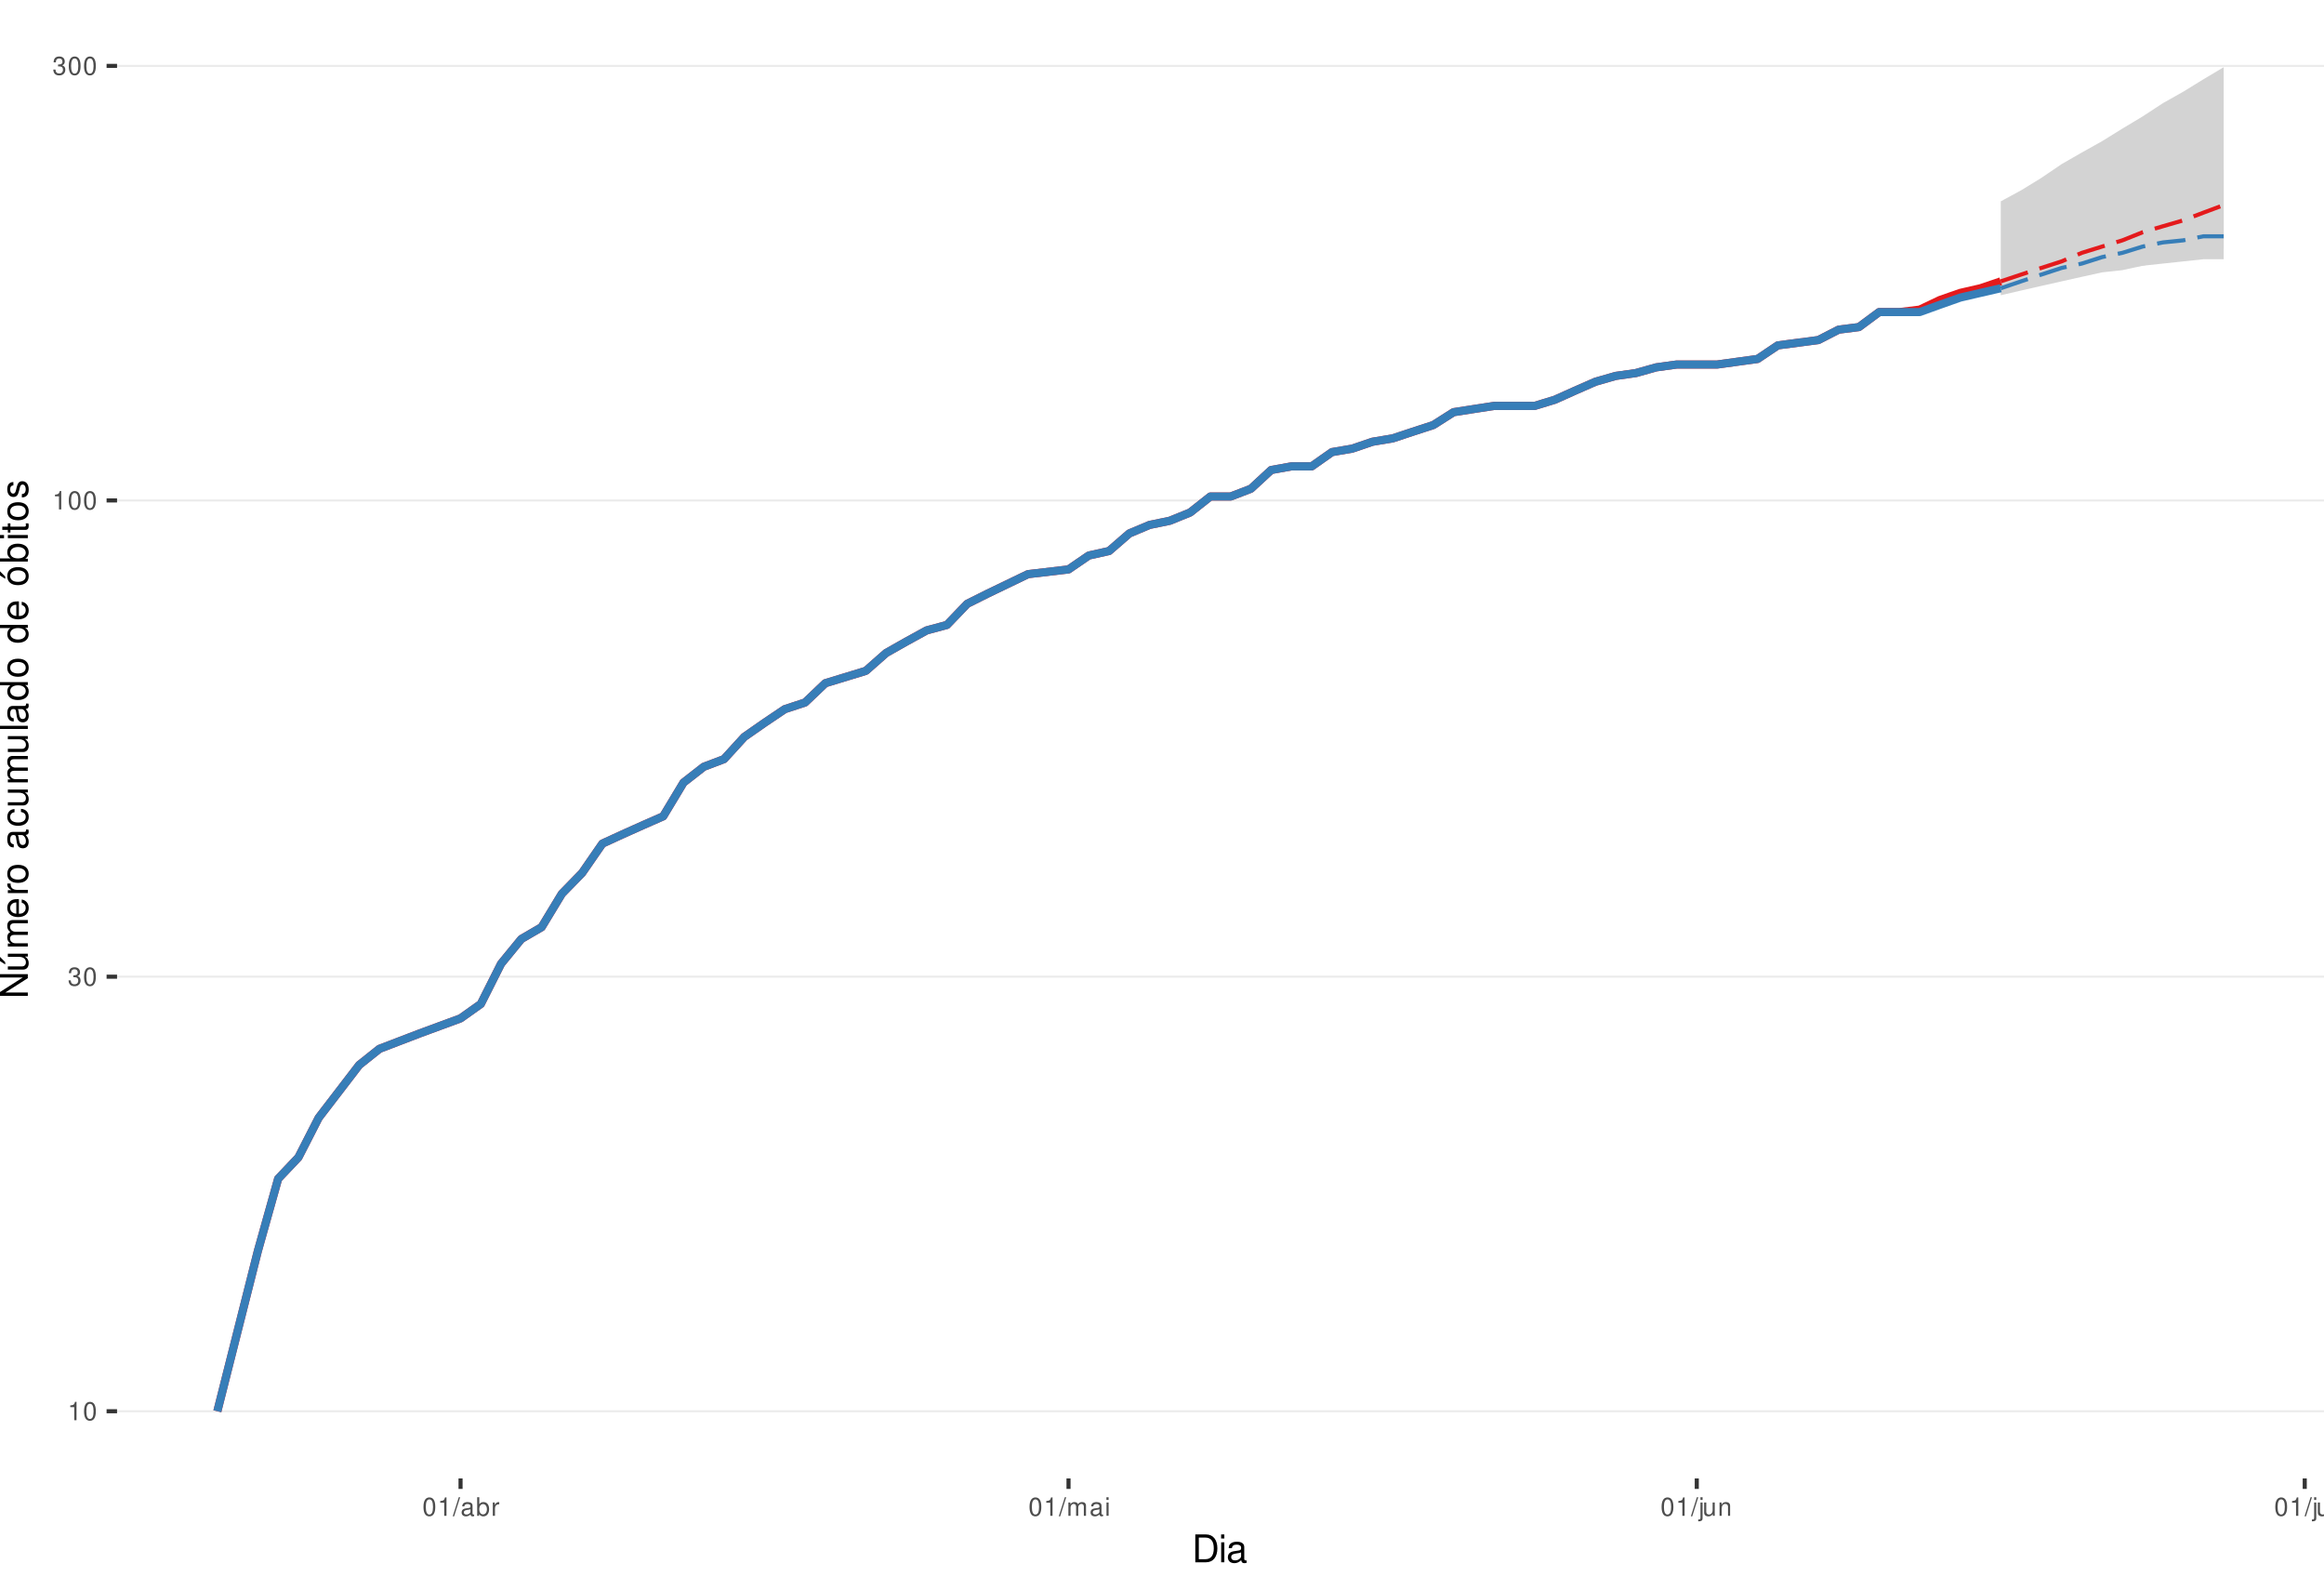
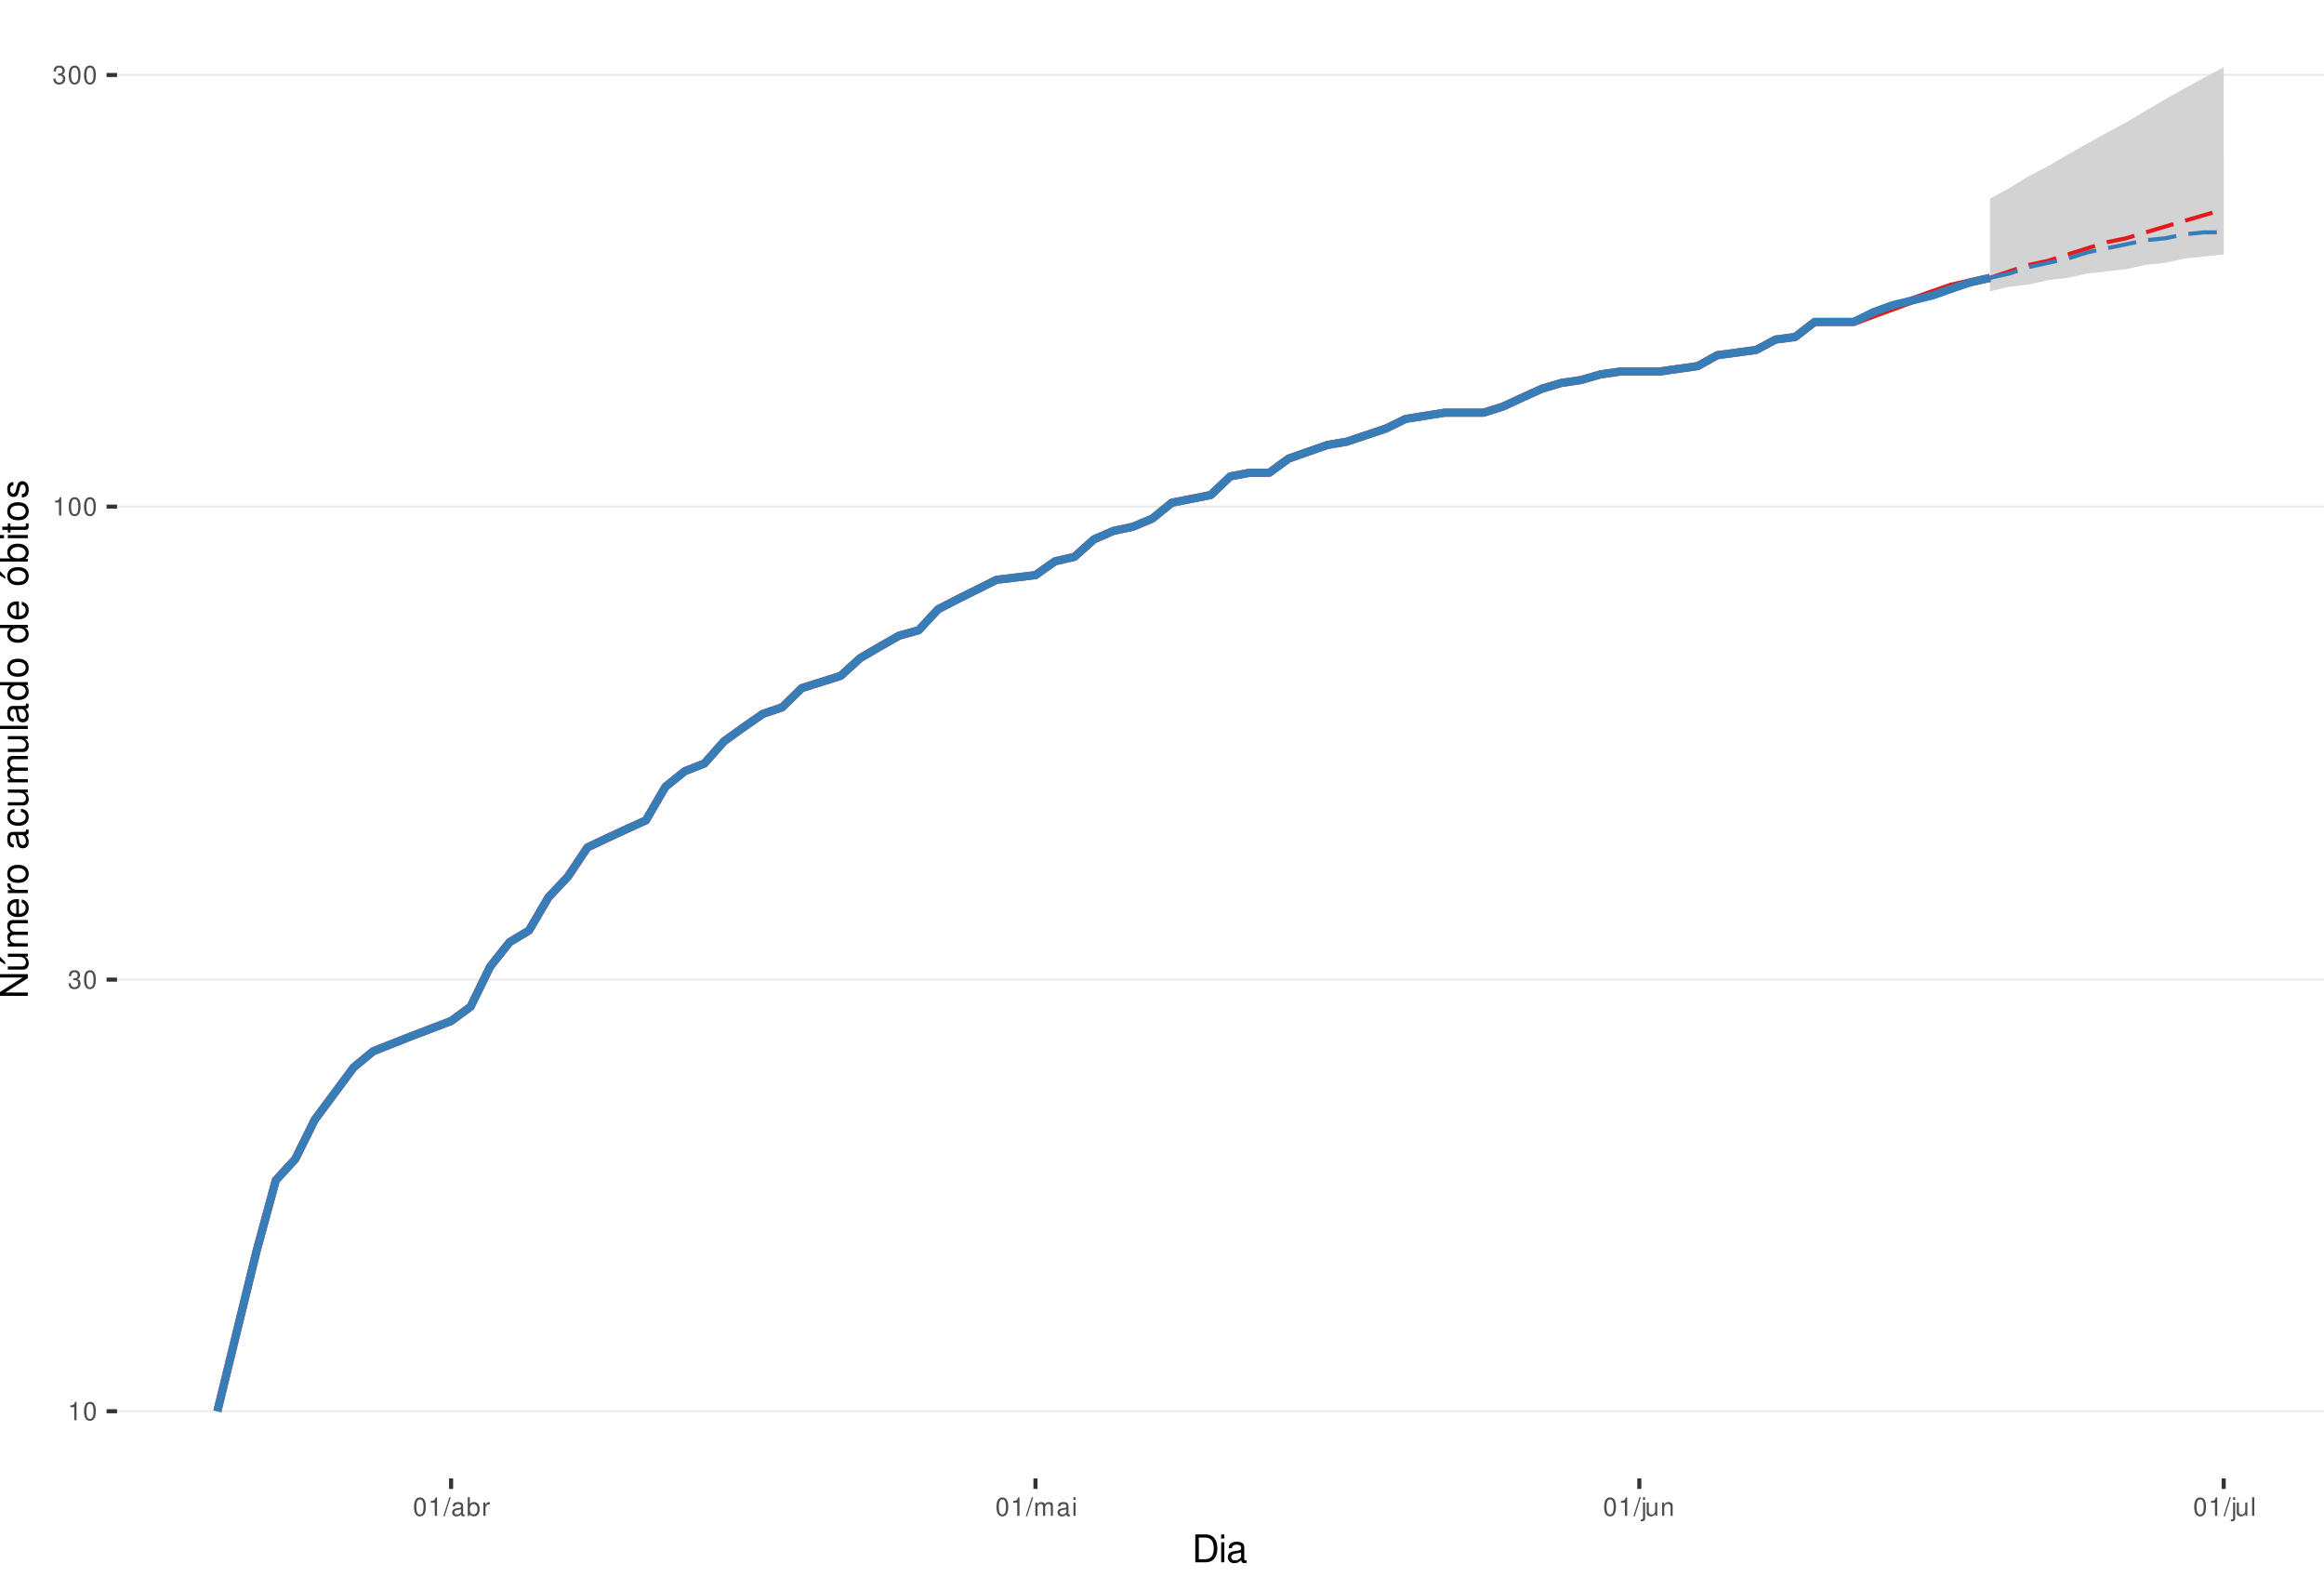
<svg xmlns="http://www.w3.org/2000/svg" xmlns:xlink="http://www.w3.org/1999/xlink" width="609pt" height="413pt" viewBox="0 0 609 413" version="1.1">
  <defs>
    <g>
      <symbol overflow="visible" id="glyph0-0">
        <path style="stroke:none;" d="" />
      </symbol>
      <symbol overflow="visible" id="glyph0-1">
        <path style="stroke:none;" d="M 1.719 -3.422 L 1.719 0 L 2.312 0 L 2.312 -4.812 L 1.922 -4.812 C 1.719 -4.078 1.578 -3.969 0.672 -3.859 L 0.672 -3.422 Z M 1.719 -3.422 " />
      </symbol>
      <symbol overflow="visible" id="glyph0-2">
        <path style="stroke:none;" d="M 1.828 -4.812 C 1.391 -4.812 0.984 -4.609 0.75 -4.281 C 0.438 -3.859 0.281 -3.219 0.281 -2.328 C 0.281 -0.703 0.812 0.156 1.828 0.156 C 2.828 0.156 3.375 -0.703 3.375 -2.297 C 3.375 -3.219 3.234 -3.844 2.922 -4.281 C 2.672 -4.625 2.281 -4.812 1.828 -4.812 Z M 1.828 -4.297 C 2.469 -4.297 2.781 -3.641 2.781 -2.344 C 2.781 -0.969 2.469 -0.328 1.812 -0.328 C 1.203 -0.328 0.891 -1 0.891 -2.328 C 0.891 -3.641 1.203 -4.297 1.828 -4.297 Z M 1.828 -4.297 " />
      </symbol>
      <symbol overflow="visible" id="glyph0-3">
        <path style="stroke:none;" d="M 1.469 -2.219 L 1.797 -2.219 C 2.422 -2.219 2.766 -1.922 2.766 -1.344 C 2.766 -0.734 2.406 -0.359 1.797 -0.359 C 1.156 -0.359 0.844 -0.688 0.797 -1.391 L 0.219 -1.391 C 0.234 -1.016 0.312 -0.766 0.422 -0.547 C 0.672 -0.078 1.125 0.156 1.766 0.156 C 2.75 0.156 3.375 -0.438 3.375 -1.344 C 3.375 -1.953 3.141 -2.297 2.562 -2.484 C 3.016 -2.672 3.234 -3 3.234 -3.484 C 3.234 -4.312 2.688 -4.812 1.797 -4.812 C 0.844 -4.812 0.328 -4.281 0.312 -3.266 L 0.906 -3.266 C 0.906 -3.547 0.938 -3.719 1 -3.875 C 1.141 -4.141 1.438 -4.297 1.797 -4.297 C 2.312 -4.297 2.625 -3.984 2.625 -3.469 C 2.625 -3.125 2.516 -2.922 2.25 -2.812 C 2.094 -2.75 1.875 -2.719 1.469 -2.703 Z M 1.469 -2.219 " />
      </symbol>
      <symbol overflow="visible" id="glyph0-4">
        <path style="stroke:none;" d="M 1.531 -4.859 L -0.047 0.141 L 0.312 0.141 L 1.891 -4.859 Z M 1.531 -4.859 " />
      </symbol>
      <symbol overflow="visible" id="glyph0-5">
        <path style="stroke:none;" d="M 3.562 -0.328 C 3.5 -0.312 3.469 -0.312 3.438 -0.312 C 3.25 -0.312 3.141 -0.406 3.141 -0.578 L 3.141 -2.641 C 3.141 -3.25 2.688 -3.594 1.828 -3.594 C 1.312 -3.594 0.906 -3.438 0.672 -3.188 C 0.516 -3 0.453 -2.797 0.438 -2.453 L 0.984 -2.453 C 1.031 -2.875 1.297 -3.078 1.812 -3.078 C 2.312 -3.078 2.594 -2.891 2.594 -2.562 L 2.594 -2.406 C 2.578 -2.172 2.469 -2.078 2.016 -2.031 C 1.219 -1.922 1.109 -1.891 0.891 -1.812 C 0.484 -1.641 0.281 -1.328 0.281 -0.875 C 0.281 -0.25 0.719 0.156 1.422 0.156 C 1.859 0.156 2.219 0 2.609 -0.359 C 2.656 0 2.828 0.156 3.188 0.156 C 3.297 0.156 3.375 0.141 3.562 0.094 Z M 2.594 -1.094 C 2.594 -0.906 2.531 -0.797 2.375 -0.641 C 2.141 -0.438 1.875 -0.328 1.547 -0.328 C 1.109 -0.328 0.859 -0.547 0.859 -0.891 C 0.859 -1.266 1.094 -1.438 1.703 -1.531 C 2.297 -1.609 2.406 -1.641 2.594 -1.719 Z M 2.594 -1.094 " />
      </symbol>
      <symbol overflow="visible" id="glyph0-6">
        <path style="stroke:none;" d="M 0.359 -4.859 L 0.359 0 L 0.859 0 L 0.859 -0.453 C 1.125 -0.047 1.484 0.156 1.969 0.156 C 2.875 0.156 3.484 -0.594 3.484 -1.75 C 3.484 -2.891 2.922 -3.594 1.984 -3.594 C 1.516 -3.594 1.172 -3.406 0.906 -3.016 L 0.906 -4.859 Z M 1.891 -3.062 C 2.5 -3.062 2.906 -2.531 2.906 -1.703 C 2.906 -0.906 2.484 -0.359 1.891 -0.359 C 1.297 -0.359 0.906 -0.906 0.906 -1.719 C 0.906 -2.531 1.297 -3.062 1.891 -3.062 Z M 1.891 -3.062 " />
      </symbol>
      <symbol overflow="visible" id="glyph0-7">
        <path style="stroke:none;" d="M 0.453 -3.484 L 0.453 0 L 1.016 0 L 1.016 -1.812 C 1.031 -2.656 1.375 -3.016 2.141 -3 L 2.141 -3.562 C 2.047 -3.578 1.984 -3.594 1.922 -3.594 C 1.562 -3.594 1.297 -3.375 0.969 -2.859 L 0.969 -3.484 Z M 0.453 -3.484 " />
      </symbol>
      <symbol overflow="visible" id="glyph0-8">
        <path style="stroke:none;" d="M 0.469 -3.484 L 0.469 0 L 1.031 0 L 1.031 -2.188 C 1.031 -2.703 1.391 -3.109 1.844 -3.109 C 2.25 -3.109 2.484 -2.844 2.484 -2.406 L 2.484 0 L 3.047 0 L 3.047 -2.188 C 3.047 -2.703 3.422 -3.109 3.875 -3.109 C 4.266 -3.109 4.516 -2.844 4.516 -2.406 L 4.516 0 L 5.078 0 L 5.078 -2.609 C 5.078 -3.234 4.719 -3.594 4.062 -3.594 C 3.594 -3.594 3.312 -3.453 2.984 -3.062 C 2.781 -3.422 2.5 -3.594 2.047 -3.594 C 1.578 -3.594 1.266 -3.422 0.984 -3 L 0.984 -3.484 Z M 0.469 -3.484 " />
      </symbol>
      <symbol overflow="visible" id="glyph0-9">
        <path style="stroke:none;" d="M 1 -3.484 L 0.453 -3.484 L 0.453 0 L 1 0 Z M 1 -4.859 L 0.438 -4.859 L 0.438 -4.156 L 1 -4.156 Z M 1 -4.859 " />
      </symbol>
      <symbol overflow="visible" id="glyph0-10">
        <path style="stroke:none;" d="M 0.469 -3.484 L 0.469 0.5 C 0.469 0.859 0.359 0.969 0.016 0.969 C -0.031 0.969 -0.047 0.969 -0.125 0.953 L -0.125 1.438 C -0.047 1.438 -0.016 1.453 0.062 1.453 C 0.688 1.453 1.016 1.203 1.016 0.719 L 1.016 -3.484 Z M 1.016 -4.859 L 0.469 -4.859 L 0.469 -4.156 L 1.016 -4.156 Z M 1.016 -4.859 " />
      </symbol>
      <symbol overflow="visible" id="glyph0-11">
        <path style="stroke:none;" d="M 3.203 0 L 3.203 -3.484 L 2.656 -3.484 L 2.656 -1.516 C 2.656 -0.797 2.281 -0.328 1.703 -0.328 C 1.266 -0.328 0.984 -0.594 0.984 -1.016 L 0.984 -3.484 L 0.438 -3.484 L 0.438 -0.797 C 0.438 -0.219 0.859 0.156 1.547 0.156 C 2.062 0.156 2.391 -0.031 2.703 -0.484 L 2.703 0 Z M 3.203 0 " />
      </symbol>
      <symbol overflow="visible" id="glyph0-12">
        <path style="stroke:none;" d="M 0.469 -3.484 L 0.469 0 L 1.031 0 L 1.031 -1.922 C 1.031 -2.641 1.391 -3.109 1.969 -3.109 C 2.406 -3.109 2.688 -2.828 2.688 -2.422 L 2.688 0 L 3.234 0 L 3.234 -2.641 C 3.234 -3.219 2.812 -3.594 2.141 -3.594 C 1.625 -3.594 1.281 -3.391 0.984 -2.906 L 0.984 -3.484 Z M 0.469 -3.484 " />
      </symbol>
      <symbol overflow="visible" id="glyph0-13">
        <path style="stroke:none;" d="M 1.016 -4.859 L 0.453 -4.859 L 0.453 0 L 1.016 0 Z M 1.016 -4.859 " />
      </symbol>
      <symbol overflow="visible" id="glyph1-0">
        <path style="stroke:none;" d="" />
      </symbol>
      <symbol overflow="visible" id="glyph1-1">
        <path style="stroke:none;" d="M 0.891 0 L 3.703 0 C 5.547 0 6.672 -1.375 6.672 -3.656 C 6.672 -5.906 5.547 -7.297 3.703 -7.297 L 0.891 -7.297 Z M 1.812 -0.812 L 1.812 -6.469 L 3.547 -6.469 C 4.984 -6.469 5.734 -5.5 5.734 -3.641 C 5.734 -1.797 4.984 -0.812 3.547 -0.812 Z M 1.812 -0.812 " />
      </symbol>
      <symbol overflow="visible" id="glyph1-2">
        <path style="stroke:none;" d="M 1.5 -5.234 L 0.672 -5.234 L 0.672 0 L 1.5 0 Z M 1.5 -7.297 L 0.656 -7.297 L 0.656 -6.234 L 1.5 -6.234 Z M 1.5 -7.297 " />
      </symbol>
      <symbol overflow="visible" id="glyph1-3">
        <path style="stroke:none;" d="M 5.344 -0.484 C 5.266 -0.469 5.219 -0.469 5.172 -0.469 C 4.875 -0.469 4.719 -0.625 4.719 -0.875 L 4.719 -3.953 C 4.719 -4.891 4.047 -5.391 2.75 -5.391 C 1.984 -5.391 1.375 -5.172 1.016 -4.781 C 0.766 -4.516 0.672 -4.203 0.656 -3.688 L 1.484 -3.688 C 1.562 -4.328 1.938 -4.625 2.719 -4.625 C 3.484 -4.625 3.891 -4.344 3.891 -3.844 L 3.891 -3.625 C 3.875 -3.266 3.703 -3.125 3.016 -3.047 C 1.844 -2.891 1.656 -2.844 1.344 -2.719 C 0.734 -2.453 0.422 -2 0.422 -1.312 C 0.422 -0.375 1.078 0.234 2.141 0.234 C 2.797 0.234 3.328 0 3.922 -0.547 C 3.984 0 4.234 0.234 4.781 0.234 C 4.953 0.234 5.062 0.203 5.344 0.141 Z M 3.891 -1.656 C 3.891 -1.375 3.812 -1.203 3.562 -0.969 C 3.219 -0.656 2.812 -0.5 2.312 -0.5 C 1.672 -0.5 1.297 -0.812 1.297 -1.344 C 1.297 -1.891 1.656 -2.172 2.547 -2.297 C 3.438 -2.422 3.609 -2.453 3.891 -2.594 Z M 3.891 -1.656 " />
      </symbol>
      <symbol overflow="visible" id="glyph2-0">
        <path style="stroke:none;" d="" />
      </symbol>
      <symbol overflow="visible" id="glyph2-1">
        <path style="stroke:none;" d="M -7.297 -6.453 L -7.297 -5.578 L -1.328 -5.578 L -7.297 -1.766 L -7.297 -0.766 L 0 -0.766 L 0 -1.641 L -5.906 -1.641 L 0 -5.406 L 0 -6.453 Z M -7.297 -6.453 " />
      </symbol>
      <symbol overflow="visible" id="glyph2-2">
        <path style="stroke:none;" d="M 0 -4.812 L -5.234 -4.812 L -5.234 -3.984 L -2.266 -3.984 C -1.203 -3.984 -0.5 -3.438 -0.5 -2.562 C -0.5 -1.906 -0.906 -1.484 -1.531 -1.484 L -5.234 -1.484 L -5.234 -0.656 L -1.203 -0.656 C -0.328 -0.656 0.234 -1.297 0.234 -2.312 C 0.234 -3.094 -0.047 -3.578 -0.734 -4.062 L 0 -4.062 Z M -7.406 -2.953 L -5.922 -2 L -5.922 -2.594 L -7.406 -4.094 Z M -7.406 -2.953 " />
      </symbol>
      <symbol overflow="visible" id="glyph2-3">
        <path style="stroke:none;" d="M -5.234 -0.703 L 0 -0.703 L 0 -1.547 L -3.297 -1.547 C -4.047 -1.547 -4.656 -2.094 -4.656 -2.766 C -4.656 -3.391 -4.281 -3.734 -3.609 -3.734 L 0 -3.734 L 0 -4.578 L -3.297 -4.578 C -4.047 -4.578 -4.656 -5.125 -4.656 -5.812 C -4.656 -6.422 -4.266 -6.781 -3.609 -6.781 L 0 -6.781 L 0 -7.625 L -3.938 -7.625 C -4.875 -7.625 -5.391 -7.078 -5.391 -6.094 C -5.391 -5.406 -5.188 -4.984 -4.594 -4.484 C -5.156 -4.188 -5.391 -3.766 -5.391 -3.078 C -5.391 -2.375 -5.125 -1.906 -4.5 -1.469 L -5.234 -1.469 Z M -5.234 -0.703 " />
      </symbol>
      <symbol overflow="visible" id="glyph2-4">
        <path style="stroke:none;" d="M -2.344 -5.125 C -3.141 -5.125 -3.625 -5.062 -4.016 -4.922 C -4.875 -4.578 -5.391 -3.781 -5.391 -2.797 C -5.391 -1.344 -4.281 -0.406 -2.547 -0.406 C -0.812 -0.406 0.234 -1.297 0.234 -2.781 C 0.234 -3.984 -0.453 -4.812 -1.594 -5.016 L -1.594 -4.188 C -0.906 -3.953 -0.547 -3.484 -0.547 -2.812 C -0.547 -2.281 -0.781 -1.828 -1.219 -1.547 C -1.516 -1.344 -1.812 -1.281 -2.344 -1.266 Z M -3.016 -1.297 C -3.984 -1.359 -4.625 -1.953 -4.625 -2.797 C -4.625 -3.641 -3.953 -4.234 -3.016 -4.234 Z M -3.016 -1.297 " />
      </symbol>
      <symbol overflow="visible" id="glyph2-5">
        <path style="stroke:none;" d="M -5.234 -0.688 L 0 -0.688 L 0 -1.531 L -2.719 -1.531 C -3.984 -1.547 -4.547 -2.062 -4.516 -3.203 L -5.359 -3.203 C -5.375 -3.062 -5.391 -2.984 -5.391 -2.891 C -5.391 -2.344 -5.062 -1.938 -4.297 -1.453 L -5.234 -1.453 Z M -5.234 -0.688 " />
      </symbol>
      <symbol overflow="visible" id="glyph2-6">
        <path style="stroke:none;" d="M -5.391 -2.719 C -5.391 -1.234 -4.344 -0.359 -2.578 -0.359 C -0.812 -0.359 0.234 -1.234 0.234 -2.734 C 0.234 -4.203 -0.812 -5.094 -2.547 -5.094 C -4.359 -5.094 -5.391 -4.234 -5.391 -2.719 Z M -4.625 -2.734 C -4.625 -3.672 -3.844 -4.234 -2.547 -4.234 C -1.312 -4.234 -0.547 -3.656 -0.547 -2.734 C -0.547 -1.797 -1.312 -1.234 -2.578 -1.234 C -3.844 -1.234 -4.625 -1.797 -4.625 -2.734 Z M -4.625 -2.734 " />
      </symbol>
      <symbol overflow="visible" id="glyph2-7">
        <path style="stroke:none;" d="" />
      </symbol>
      <symbol overflow="visible" id="glyph2-8">
        <path style="stroke:none;" d="M -0.484 -5.344 C -0.469 -5.266 -0.469 -5.219 -0.469 -5.172 C -0.469 -4.875 -0.625 -4.719 -0.875 -4.719 L -3.953 -4.719 C -4.891 -4.719 -5.391 -4.047 -5.391 -2.75 C -5.391 -1.984 -5.172 -1.375 -4.781 -1.016 C -4.516 -0.766 -4.203 -0.672 -3.688 -0.656 L -3.688 -1.484 C -4.328 -1.562 -4.625 -1.938 -4.625 -2.719 C -4.625 -3.484 -4.344 -3.891 -3.844 -3.891 L -3.625 -3.891 C -3.266 -3.875 -3.125 -3.703 -3.047 -3.016 C -2.891 -1.844 -2.844 -1.656 -2.719 -1.344 C -2.453 -0.734 -2 -0.422 -1.312 -0.422 C -0.375 -0.422 0.234 -1.078 0.234 -2.141 C 0.234 -2.797 0 -3.328 -0.547 -3.922 C 0 -3.984 0.234 -4.234 0.234 -4.781 C 0.234 -4.953 0.203 -5.062 0.141 -5.344 Z M -1.656 -3.891 C -1.375 -3.891 -1.203 -3.812 -0.969 -3.562 C -0.656 -3.219 -0.5 -2.812 -0.5 -2.312 C -0.5 -1.672 -0.812 -1.297 -1.344 -1.297 C -1.891 -1.297 -2.172 -1.656 -2.297 -2.547 C -2.422 -3.438 -2.453 -3.609 -2.594 -3.891 Z M -1.656 -3.891 " />
      </symbol>
      <symbol overflow="visible" id="glyph2-9">
        <path style="stroke:none;" d="M -3.484 -4.703 C -3.984 -4.672 -4.312 -4.562 -4.609 -4.359 C -5.094 -4 -5.391 -3.375 -5.391 -2.641 C -5.391 -1.219 -4.266 -0.312 -2.531 -0.312 C -0.844 -0.312 0.234 -1.203 0.234 -2.625 C 0.234 -3.875 -0.516 -4.672 -1.797 -4.766 L -1.797 -3.938 C -0.953 -3.797 -0.547 -3.359 -0.547 -2.656 C -0.547 -1.734 -1.297 -1.188 -2.531 -1.188 C -3.844 -1.188 -4.625 -1.719 -4.625 -2.625 C -4.625 -3.328 -4.203 -3.766 -3.484 -3.875 Z M -3.484 -4.703 " />
      </symbol>
      <symbol overflow="visible" id="glyph2-10">
        <path style="stroke:none;" d="M 0 -4.812 L -5.234 -4.812 L -5.234 -3.984 L -2.266 -3.984 C -1.203 -3.984 -0.5 -3.438 -0.5 -2.562 C -0.5 -1.906 -0.906 -1.484 -1.531 -1.484 L -5.234 -1.484 L -5.234 -0.656 L -1.203 -0.656 C -0.328 -0.656 0.234 -1.297 0.234 -2.312 C 0.234 -3.094 -0.047 -3.578 -0.734 -4.062 L 0 -4.062 Z M 0 -4.812 " />
      </symbol>
      <symbol overflow="visible" id="glyph2-11">
        <path style="stroke:none;" d="M -7.297 -1.516 L -7.297 -0.688 L 0 -0.688 L 0 -1.516 Z M -7.297 -1.516 " />
      </symbol>
      <symbol overflow="visible" id="glyph2-12">
        <path style="stroke:none;" d="M -7.297 -4.953 L -7.297 -4.125 L -4.578 -4.125 C -5.109 -3.766 -5.391 -3.203 -5.391 -2.516 C -5.391 -1.156 -4.297 -0.266 -2.625 -0.266 C -0.859 -0.266 0.234 -1.125 0.234 -2.547 C 0.234 -3.266 -0.047 -3.766 -0.688 -4.203 L 0 -4.203 L 0 -4.953 Z M -4.609 -2.656 C -4.609 -3.547 -3.812 -4.125 -2.562 -4.125 C -1.344 -4.125 -0.547 -3.547 -0.547 -2.656 C -0.547 -1.734 -1.359 -1.125 -2.578 -1.125 C -3.797 -1.125 -4.609 -1.734 -4.609 -2.656 Z M -4.609 -2.656 " />
      </symbol>
      <symbol overflow="visible" id="glyph2-13">
        <path style="stroke:none;" d="M -5.391 -2.719 C -5.391 -1.234 -4.344 -0.359 -2.578 -0.359 C -0.812 -0.359 0.234 -1.234 0.234 -2.734 C 0.234 -4.203 -0.812 -5.094 -2.547 -5.094 C -4.359 -5.094 -5.391 -4.234 -5.391 -2.719 Z M -4.625 -2.734 C -4.625 -3.672 -3.844 -4.234 -2.547 -4.234 C -1.312 -4.234 -0.547 -3.656 -0.547 -2.734 C -0.547 -1.797 -1.312 -1.234 -2.578 -1.234 C -3.844 -1.234 -4.625 -1.797 -4.625 -2.734 Z M -7.406 -2.984 L -5.922 -2.016 L -5.922 -2.625 L -7.406 -4.109 Z M -7.406 -2.984 " />
      </symbol>
      <symbol overflow="visible" id="glyph2-14">
        <path style="stroke:none;" d="M -7.297 -0.547 L 0 -0.547 L 0 -1.297 L -0.672 -1.297 C -0.062 -1.688 0.234 -2.219 0.234 -2.953 C 0.234 -4.328 -0.906 -5.234 -2.641 -5.234 C -4.344 -5.234 -5.391 -4.375 -5.391 -2.984 C -5.391 -2.266 -5.125 -1.766 -4.531 -1.375 L -7.297 -1.375 Z M -4.609 -2.828 C -4.609 -3.766 -3.797 -4.359 -2.547 -4.359 C -1.359 -4.359 -0.547 -3.734 -0.547 -2.828 C -0.547 -1.938 -1.344 -1.375 -2.578 -1.375 C -3.812 -1.375 -4.609 -1.938 -4.609 -2.828 Z M -4.609 -2.828 " />
      </symbol>
      <symbol overflow="visible" id="glyph2-15">
        <path style="stroke:none;" d="M -5.234 -1.5 L -5.234 -0.672 L 0 -0.672 L 0 -1.5 Z M -7.297 -1.5 L -7.297 -0.656 L -6.234 -0.656 L -6.234 -1.5 Z M -7.297 -1.5 " />
      </symbol>
      <symbol overflow="visible" id="glyph2-16">
        <path style="stroke:none;" d="M -5.234 -2.547 L -5.234 -1.688 L -6.688 -1.688 L -6.688 -0.844 L -5.234 -0.844 L -5.234 -0.141 L -4.562 -0.141 L -4.562 -0.844 L -0.594 -0.844 C -0.062 -0.844 0.234 -1.203 0.234 -1.859 C 0.234 -2.078 0.203 -2.266 0.156 -2.547 L -0.547 -2.547 C -0.516 -2.422 -0.5 -2.312 -0.5 -2.141 C -0.5 -1.781 -0.594 -1.688 -0.969 -1.688 L -4.562 -1.688 L -4.562 -2.547 Z M -5.234 -2.547 " />
      </symbol>
      <symbol overflow="visible" id="glyph2-17">
        <path style="stroke:none;" d="M -3.781 -4.375 C -4.812 -4.375 -5.391 -3.688 -5.391 -2.484 C -5.391 -1.266 -4.766 -0.469 -3.797 -0.469 C -2.969 -0.469 -2.578 -0.891 -2.281 -2.125 L -2.094 -2.906 C -1.953 -3.484 -1.734 -3.719 -1.375 -3.719 C -0.875 -3.719 -0.547 -3.234 -0.547 -2.5 C -0.547 -2.047 -0.672 -1.672 -0.891 -1.453 C -1.047 -1.328 -1.188 -1.266 -1.562 -1.219 L -1.562 -0.344 C -0.344 -0.375 0.234 -1.062 0.234 -2.438 C 0.234 -3.75 -0.422 -4.594 -1.438 -4.594 C -2.203 -4.594 -2.641 -4.156 -2.891 -3.109 L -3.078 -2.312 C -3.234 -1.625 -3.453 -1.344 -3.828 -1.344 C -4.312 -1.344 -4.625 -1.766 -4.625 -2.453 C -4.625 -3.125 -4.328 -3.484 -3.781 -3.5 Z M -3.781 -4.375 " />
      </symbol>
    </g>
    <clipPath id="clip1">
      <path d="M 30.672 0 L 609 0 L 609 387.328 L 30.672 387.328 Z M 30.672 0 " />
    </clipPath>
    <clipPath id="clip2">
      <path d="M 30.672 369 L 609 369 L 609 370 L 30.672 370 Z M 30.672 369 " />
    </clipPath>
    <clipPath id="clip3">
-       <path d="M 30.672 255 L 609 255 L 609 257 L 30.672 257 Z M 30.672 255 " />
+       <path d="M 30.672 256 L 609 256 L 609 257 L 30.672 257 Z M 30.672 256 " />
    </clipPath>
    <clipPath id="clip4">
-       <path d="M 30.672 130 L 609 130 L 609 132 L 30.672 132 Z M 30.672 130 " />
+       <path d="M 30.672 132 L 609 132 L 609 133 L 30.672 133 Z M 30.672 132 " />
    </clipPath>
    <clipPath id="clip5">
-       <path d="M 30.672 16 L 609 16 L 609 18 L 30.672 18 Z M 30.672 16 " />
+       <path d="M 30.672 19 L 609 19 L 609 20 L 30.672 20 Z M 30.672 19 " />
    </clipPath>
  </defs>
  <g id="surface61">
    <rect x="0" y="0" width="609" height="413" style="fill:rgb(100%,100%,100%);fill-opacity:1;stroke:none;" />
    <rect x="0" y="0" width="609" height="413" style="fill:rgb(100%,100%,100%);fill-opacity:1;stroke:none;" />
    <path style="fill:none;stroke-width:1.067;stroke-linecap:round;stroke-linejoin:round;stroke:rgb(100%,100%,100%);stroke-opacity:1;stroke-miterlimit:10;" d="M 0 413 L 609 413 L 609 0 L 0 0 Z M 0 413 " />
    <g clip-path="url(#clip1)" clip-rule="nonzero">
      <path style=" stroke:none;fill-rule:nonzero;fill:rgb(100%,100%,100%);fill-opacity:1;" d="M 30.672 387.328 L 609 387.328 L 609 0 L 30.672 0 Z M 30.672 387.328 " />
    </g>
    <g clip-path="url(#clip2)" clip-rule="nonzero">
      <path style="fill:none;stroke-width:0.533;stroke-linecap:butt;stroke-linejoin:round;stroke:rgb(92.157%,92.157%,92.157%);stroke-opacity:1;stroke-miterlimit:10;" d="M 30.672 369.723 L 609 369.723 " />
    </g>
    <g clip-path="url(#clip3)" clip-rule="nonzero">
-       <path style="fill:none;stroke-width:0.533;stroke-linecap:butt;stroke-linejoin:round;stroke:rgb(92.157%,92.157%,92.157%);stroke-opacity:1;stroke-miterlimit:10;" d="M 30.672 255.875 L 609 255.875 " />
+       <path style="fill:none;stroke-width:0.533;stroke-linecap:butt;stroke-linejoin:round;stroke:rgb(92.157%,92.157%,92.157%);stroke-opacity:1;stroke-miterlimit:10;" d="M 30.672 256.645 L 609 256.645 " />
    </g>
    <g clip-path="url(#clip4)" clip-rule="nonzero">
-       <path style="fill:none;stroke-width:0.533;stroke-linecap:butt;stroke-linejoin:round;stroke:rgb(92.157%,92.157%,92.157%);stroke-opacity:1;stroke-miterlimit:10;" d="M 30.672 131.109 L 609 131.109 " />
+       <path style="fill:none;stroke-width:0.533;stroke-linecap:butt;stroke-linejoin:round;stroke:rgb(92.157%,92.157%,92.157%);stroke-opacity:1;stroke-miterlimit:10;" d="M 30.672 132.723 L 609 132.723 " />
    </g>
    <g clip-path="url(#clip5)" clip-rule="nonzero">
-       <path style="fill:none;stroke-width:0.533;stroke-linecap:butt;stroke-linejoin:round;stroke:rgb(92.157%,92.157%,92.157%);stroke-opacity:1;stroke-miterlimit:10;" d="M 30.672 17.262 L 609 17.262 " />
-     </g>
-     <path style=" stroke:none;fill-rule:nonzero;fill:rgb(82.745%,82.745%,82.745%);fill-opacity:1;" d="M 524.297 52.75 L 529.605 49.871 L 534.918 46.613 L 540.227 43.008 L 545.539 39.953 L 550.848 36.984 L 556.16 33.695 L 561.469 30.508 L 566.781 27.031 L 572.09 24.039 L 577.402 20.773 L 582.711 17.605 L 582.711 65.141 L 577.402 66.242 L 572.09 67.355 L 566.781 68.484 L 561.469 69.621 L 556.16 70.773 L 550.848 71.355 L 545.539 72.523 L 540.227 73.711 L 534.918 74.906 L 529.605 76.121 L 524.297 77.348 Z M 524.297 52.75 " />
-     <path style=" stroke:none;fill-rule:nonzero;fill:rgb(82.745%,82.745%,82.745%);fill-opacity:1;" d="M 524.297 75.512 L 529.605 71.355 L 534.918 67.355 L 540.227 63.508 L 545.539 59.797 L 550.848 56.719 L 556.16 53.73 L 561.469 50.824 L 566.781 48.465 L 572.09 46.613 L 577.402 44.793 L 582.711 44.344 L 582.711 67.918 L 577.402 67.918 L 572.09 68.484 L 566.781 69.051 L 561.469 69.621 L 556.16 70.195 L 550.848 70.773 L 545.539 71.938 L 540.227 72.523 L 534.918 73.711 L 529.605 74.309 Z M 524.297 75.512 " />
-     <path style="fill:none;stroke-width:2.134;stroke-linecap:butt;stroke-linejoin:round;stroke:rgb(89.412%,10.196%,10.98%);stroke-opacity:1;stroke-miterlimit:10;" d="M 56.957 369.723 L 67.582 327.703 L 72.891 308.812 L 78.203 303.207 L 83.512 292.836 L 94.133 279 L 99.445 274.77 L 110.066 270.703 L 120.688 266.793 L 125.996 263.023 L 131.309 252.477 L 136.617 245.996 L 141.93 242.902 L 147.238 234.141 L 152.551 228.688 L 157.859 221.008 L 163.172 218.566 L 168.48 216.188 L 173.793 213.855 L 179.105 205.031 L 184.414 200.887 L 189.727 198.875 L 195.035 193.062 L 200.348 189.359 L 205.656 185.785 L 210.969 184.043 L 216.277 178.988 L 226.898 175.75 L 232.211 171.074 L 237.52 168.07 L 242.832 165.152 L 248.141 163.723 L 253.453 158.191 L 258.762 155.535 L 269.383 150.418 L 280.004 149.176 L 285.316 145.539 L 290.629 144.355 L 295.938 139.75 L 301.25 137.52 L 306.559 136.422 L 311.871 134.266 L 317.18 130.078 L 322.492 130.078 L 327.801 128.043 L 333.113 123.133 L 338.422 122.176 L 343.734 122.176 L 349.043 118.441 L 354.355 117.531 L 359.664 115.727 L 364.977 114.84 L 370.285 113.082 L 375.598 111.355 L 380.906 107.984 L 386.219 107.156 L 391.527 106.34 L 402.152 106.34 L 407.461 104.719 L 412.773 102.336 L 418.082 100.008 L 423.395 98.484 L 428.703 97.73 L 434.016 96.238 L 439.324 95.504 L 449.945 95.504 L 455.258 94.77 L 460.566 94.043 L 465.879 90.48 L 471.188 89.785 L 476.5 89.09 L 481.809 86.363 L 487.121 85.691 L 492.43 81.758 L 497.742 81.758 L 503.051 81.113 L 508.363 78.586 L 513.676 76.73 L 518.984 75.512 L 524.297 73.711 " />
-     <path style="fill:none;stroke-width:1.067;stroke-linecap:butt;stroke-linejoin:round;stroke:rgb(89.412%,10.196%,10.98%);stroke-opacity:1;stroke-dasharray:7.469,3.201;stroke-miterlimit:10;" d="M 524.297 73.711 L 529.605 71.938 L 534.918 70.195 L 540.227 68.484 L 545.539 66.242 L 550.848 64.594 L 556.16 62.969 L 561.469 60.844 L 566.781 59.277 L 572.09 57.734 L 577.402 55.711 L 582.711 53.73 " />
-     <path style="fill:none;stroke-width:2.134;stroke-linecap:butt;stroke-linejoin:round;stroke:rgb(21.569%,49.412%,72.157%);stroke-opacity:1;stroke-miterlimit:10;" d="M 56.957 369.723 L 67.582 327.703 L 72.891 308.812 L 78.203 303.207 L 83.512 292.836 L 94.133 279 L 99.445 274.77 L 110.066 270.703 L 120.688 266.793 L 125.996 263.023 L 131.309 252.477 L 136.617 245.996 L 141.93 242.902 L 147.238 234.141 L 152.551 228.688 L 157.859 221.008 L 163.172 218.566 L 168.48 216.188 L 173.793 213.855 L 179.105 205.031 L 184.414 200.887 L 189.727 198.875 L 195.035 193.062 L 200.348 189.359 L 205.656 185.785 L 210.969 184.043 L 216.277 178.988 L 226.898 175.75 L 232.211 171.074 L 237.52 168.07 L 242.832 165.152 L 248.141 163.723 L 253.453 158.191 L 258.762 155.535 L 269.383 150.418 L 280.004 149.176 L 285.316 145.539 L 290.629 144.355 L 295.938 139.75 L 301.25 137.52 L 306.559 136.422 L 311.871 134.266 L 317.18 130.078 L 322.492 130.078 L 327.801 128.043 L 333.113 123.133 L 338.422 122.176 L 343.734 122.176 L 349.043 118.441 L 354.355 117.531 L 359.664 115.727 L 364.977 114.84 L 370.285 113.082 L 375.598 111.355 L 380.906 107.984 L 386.219 107.156 L 391.527 106.34 L 402.152 106.34 L 407.461 104.719 L 412.773 102.336 L 418.082 100.008 L 423.395 98.484 L 428.703 97.73 L 434.016 96.238 L 439.324 95.504 L 449.945 95.504 L 455.258 94.77 L 460.566 94.043 L 465.879 90.48 L 471.188 89.785 L 476.5 89.09 L 481.809 86.363 L 487.121 85.691 L 492.43 81.758 L 503.051 81.758 L 508.363 79.844 L 513.676 77.965 L 518.984 76.73 L 524.297 75.512 " />
-     <path style="fill:none;stroke-width:1.067;stroke-linecap:butt;stroke-linejoin:round;stroke:rgb(21.569%,49.412%,72.157%);stroke-opacity:1;stroke-dasharray:7.469,3.201;stroke-miterlimit:10;" d="M 524.297 75.512 L 529.605 73.711 L 534.918 71.938 L 540.227 70.195 L 545.539 69.051 L 550.848 67.355 L 556.16 66.242 L 561.469 64.594 L 566.781 63.508 L 572.09 62.969 L 577.402 61.902 L 582.711 61.902 " />
+       <path style="fill:none;stroke-width:0.533;stroke-linecap:butt;stroke-linejoin:round;stroke:rgb(92.157%,92.157%,92.157%);stroke-opacity:1;stroke-miterlimit:10;" d="M 30.672 19.645 L 609 19.645 " />
+     </g>
+     <path style=" stroke:none;fill-rule:nonzero;fill:rgb(82.745%,82.745%,82.745%);fill-opacity:1;" d="M 521.461 52.035 L 526.562 49.254 L 531.668 46.102 L 536.773 43.473 L 541.879 40.488 L 546.98 37.59 L 552.086 34.77 L 557.191 32.023 L 562.293 28.977 L 567.398 26.012 L 572.504 23.133 L 577.609 20.332 L 582.711 17.605 L 582.711 66.656 L 577.609 67.199 L 572.504 67.746 L 567.398 68.848 L 562.293 69.402 L 557.191 70.52 L 546.98 71.652 L 541.879 72.797 L 536.773 73.371 L 531.668 74.535 L 526.562 75.121 L 521.461 76.305 Z M 521.461 52.035 " />
+     <path style=" stroke:none;fill-rule:nonzero;fill:rgb(82.745%,82.745%,82.745%);fill-opacity:1;" d="M 521.461 72.797 L 526.562 69.402 L 531.668 65.578 L 536.773 62.414 L 541.879 59.34 L 546.98 56.355 L 552.086 53.457 L 557.191 50.637 L 562.293 48.344 L 567.398 46.102 L 572.504 44.34 L 577.609 43.043 L 582.711 42.613 L 582.711 66.656 L 577.609 66.656 L 572.504 67.199 L 567.398 67.746 L 562.293 67.746 L 557.191 68.297 L 552.086 68.848 L 546.98 69.402 L 541.879 69.961 L 536.773 71.086 L 531.668 71.652 L 526.562 72.223 Z M 521.461 72.797 " />
+     <path style="fill:none;stroke-width:2.134;stroke-linecap:butt;stroke-linejoin:round;stroke:rgb(89.412%,10.196%,10.98%);stroke-opacity:1;stroke-miterlimit:10;" d="M 56.957 369.723 L 67.168 327.988 L 72.273 309.223 L 77.375 303.656 L 82.48 293.355 L 92.691 279.613 L 97.793 275.41 L 108.004 271.375 L 118.211 267.488 L 123.316 263.746 L 128.422 253.27 L 133.523 246.836 L 138.629 243.762 L 143.734 235.059 L 148.84 229.641 L 153.941 222.012 L 159.047 219.59 L 164.152 217.223 L 169.254 214.91 L 174.359 206.145 L 179.465 202.027 L 184.57 200.031 L 189.672 194.258 L 194.777 190.578 L 199.883 187.031 L 204.988 185.301 L 210.09 180.277 L 220.301 177.062 L 225.402 172.418 L 230.508 169.434 L 235.613 166.535 L 240.719 165.113 L 245.82 159.625 L 250.926 156.984 L 261.137 151.902 L 271.344 150.668 L 276.449 147.055 L 281.551 145.879 L 286.656 141.305 L 291.762 139.09 L 296.867 138 L 301.969 135.855 L 307.074 131.699 L 317.285 129.68 L 322.387 124.801 L 327.492 123.852 L 332.598 123.852 L 337.699 120.141 L 342.805 118.336 L 347.91 116.562 L 353.016 115.688 L 358.117 113.957 L 363.223 112.254 L 368.328 109.754 L 373.434 108.934 L 378.535 108.121 L 388.746 108.121 L 393.848 106.512 L 398.953 104.145 L 404.059 101.832 L 409.164 100.32 L 414.266 99.57 L 419.371 98.09 L 424.477 97.355 L 434.684 97.355 L 439.789 96.629 L 444.895 95.906 L 449.996 93.066 L 460.207 91.676 L 465.312 88.949 L 470.414 88.281 L 475.52 84.344 L 485.73 84.344 L 490.832 82.434 L 495.938 80.555 L 501.043 78.711 L 506.145 76.902 L 511.25 75.121 L 516.355 73.953 L 521.461 72.797 " />
+     <path style="fill:none;stroke-width:1.067;stroke-linecap:butt;stroke-linejoin:round;stroke:rgb(89.412%,10.196%,10.98%);stroke-opacity:1;stroke-dasharray:7.469,3.201;stroke-miterlimit:10;" d="M 521.461 72.797 L 526.562 71.086 L 531.668 69.402 L 536.773 68.297 L 541.879 66.656 L 546.98 65.043 L 552.086 63.457 L 557.191 62.414 L 562.293 60.863 L 567.398 59.34 L 572.504 57.836 L 577.609 56.355 L 582.711 54.895 " />
+     <path style="fill:none;stroke-width:2.134;stroke-linecap:butt;stroke-linejoin:round;stroke:rgb(21.569%,49.412%,72.157%);stroke-opacity:1;stroke-miterlimit:10;" d="M 56.957 369.723 L 67.168 327.988 L 72.273 309.223 L 77.375 303.656 L 82.48 293.355 L 92.691 279.613 L 97.793 275.41 L 108.004 271.375 L 118.211 267.488 L 123.316 263.746 L 128.422 253.27 L 133.523 246.836 L 138.629 243.762 L 143.734 235.059 L 148.84 229.641 L 153.941 222.012 L 159.047 219.59 L 164.152 217.223 L 169.254 214.91 L 174.359 206.145 L 179.465 202.027 L 184.57 200.031 L 189.672 194.258 L 194.777 190.578 L 199.883 187.031 L 204.988 185.301 L 210.09 180.277 L 220.301 177.062 L 225.402 172.418 L 230.508 169.434 L 235.613 166.535 L 240.719 165.113 L 245.82 159.625 L 250.926 156.984 L 261.137 151.902 L 271.344 150.668 L 276.449 147.055 L 281.551 145.879 L 286.656 141.305 L 291.762 139.09 L 296.867 138 L 301.969 135.855 L 307.074 131.699 L 317.285 129.68 L 322.387 124.801 L 327.492 123.852 L 332.598 123.852 L 337.699 120.141 L 342.805 118.336 L 347.91 116.562 L 353.016 115.688 L 358.117 113.957 L 363.223 112.254 L 368.328 109.754 L 373.434 108.934 L 378.535 108.121 L 388.746 108.121 L 393.848 106.512 L 398.953 104.145 L 404.059 101.832 L 409.164 100.32 L 414.266 99.57 L 419.371 98.09 L 424.477 97.355 L 434.684 97.355 L 439.789 96.629 L 444.895 95.906 L 449.996 93.066 L 460.207 91.676 L 465.312 88.949 L 470.414 88.281 L 475.52 84.344 L 485.73 84.344 L 490.832 81.805 L 495.938 79.938 L 501.043 78.711 L 506.145 77.5 L 511.25 75.711 L 516.355 73.953 L 521.461 72.797 " />
+     <path style="fill:none;stroke-width:1.067;stroke-linecap:butt;stroke-linejoin:round;stroke:rgb(21.569%,49.412%,72.157%);stroke-opacity:1;stroke-dasharray:7.469,3.201;stroke-miterlimit:10;" d="M 521.461 72.797 L 526.562 71.652 L 531.668 69.961 L 536.773 68.848 L 541.879 67.746 L 546.98 66.117 L 552.086 65.043 L 557.191 63.984 L 562.293 62.934 L 567.398 62.414 L 572.504 61.379 L 577.609 60.863 L 582.711 60.863 " />
    <g style="fill:rgb(30.196%,30.196%,30.196%);fill-opacity:1;">
      <use xlink:href="#glyph0-1" x="17.738" y="372.07" />
      <use xlink:href="#glyph0-2" x="21.738" y="372.07" />
    </g>
    <g style="fill:rgb(30.196%,30.196%,30.196%);fill-opacity:1;">
-       <use xlink:href="#glyph0-3" x="17.738" y="258.223" />
-       <use xlink:href="#glyph0-2" x="21.738" y="258.223" />
-     </g>
-     <g style="fill:rgb(30.196%,30.196%,30.196%);fill-opacity:1;">
-       <use xlink:href="#glyph0-1" x="13.738" y="133.457" />
-       <use xlink:href="#glyph0-2" x="17.738" y="133.457" />
-       <use xlink:href="#glyph0-2" x="21.738" y="133.457" />
-     </g>
-     <g style="fill:rgb(30.196%,30.196%,30.196%);fill-opacity:1;">
-       <use xlink:href="#glyph0-3" x="13.738" y="19.609" />
-       <use xlink:href="#glyph0-2" x="17.738" y="19.609" />
-       <use xlink:href="#glyph0-2" x="21.738" y="19.609" />
+       <use xlink:href="#glyph0-3" x="17.738" y="258.992" />
+       <use xlink:href="#glyph0-2" x="21.738" y="258.992" />
+     </g>
+     <g style="fill:rgb(30.196%,30.196%,30.196%);fill-opacity:1;">
+       <use xlink:href="#glyph0-1" x="13.738" y="135.07" />
+       <use xlink:href="#glyph0-2" x="17.738" y="135.07" />
+       <use xlink:href="#glyph0-2" x="21.738" y="135.07" />
+     </g>
+     <g style="fill:rgb(30.196%,30.196%,30.196%);fill-opacity:1;">
+       <use xlink:href="#glyph0-3" x="13.738" y="21.992" />
+       <use xlink:href="#glyph0-2" x="17.738" y="21.992" />
+       <use xlink:href="#glyph0-2" x="21.738" y="21.992" />
    </g>
    <path style="fill:none;stroke-width:1.067;stroke-linecap:butt;stroke-linejoin:round;stroke:rgb(20%,20%,20%);stroke-opacity:1;stroke-miterlimit:10;" d="M 27.93 369.723 L 30.672 369.723 " />
-     <path style="fill:none;stroke-width:1.067;stroke-linecap:butt;stroke-linejoin:round;stroke:rgb(20%,20%,20%);stroke-opacity:1;stroke-miterlimit:10;" d="M 27.93 255.875 L 30.672 255.875 " />
-     <path style="fill:none;stroke-width:1.067;stroke-linecap:butt;stroke-linejoin:round;stroke:rgb(20%,20%,20%);stroke-opacity:1;stroke-miterlimit:10;" d="M 27.93 131.109 L 30.672 131.109 " />
-     <path style="fill:none;stroke-width:1.067;stroke-linecap:butt;stroke-linejoin:round;stroke:rgb(20%,20%,20%);stroke-opacity:1;stroke-miterlimit:10;" d="M 27.93 17.262 L 30.672 17.262 " />
-     <path style="fill:none;stroke-width:1.067;stroke-linecap:butt;stroke-linejoin:round;stroke:rgb(20%,20%,20%);stroke-opacity:1;stroke-miterlimit:10;" d="M 120.688 390.07 L 120.688 387.328 " />
-     <path style="fill:none;stroke-width:1.067;stroke-linecap:butt;stroke-linejoin:round;stroke:rgb(20%,20%,20%);stroke-opacity:1;stroke-miterlimit:10;" d="M 280.004 390.07 L 280.004 387.328 " />
-     <path style="fill:none;stroke-width:1.067;stroke-linecap:butt;stroke-linejoin:round;stroke:rgb(20%,20%,20%);stroke-opacity:1;stroke-miterlimit:10;" d="M 444.637 390.07 L 444.637 387.328 " />
-     <path style="fill:none;stroke-width:1.067;stroke-linecap:butt;stroke-linejoin:round;stroke:rgb(20%,20%,20%);stroke-opacity:1;stroke-miterlimit:10;" d="M 603.953 390.07 L 603.953 387.328 " />
-     <g style="fill:rgb(30.196%,30.196%,30.196%);fill-opacity:1;">
-       <use xlink:href="#glyph0-2" x="110.688" y="397.109" />
-       <use xlink:href="#glyph0-1" x="114.688" y="397.109" />
-       <use xlink:href="#glyph0-4" x="118.688" y="397.109" />
-       <use xlink:href="#glyph0-5" x="120.688" y="397.109" />
-       <use xlink:href="#glyph0-6" x="124.688" y="397.109" />
-       <use xlink:href="#glyph0-7" x="128.688" y="397.109" />
-     </g>
-     <g style="fill:rgb(30.196%,30.196%,30.196%);fill-opacity:1;">
-       <use xlink:href="#glyph0-2" x="269.504" y="397.109" />
-       <use xlink:href="#glyph0-1" x="273.504" y="397.109" />
-       <use xlink:href="#glyph0-4" x="277.504" y="397.109" />
-       <use xlink:href="#glyph0-8" x="279.504" y="397.109" />
-       <use xlink:href="#glyph0-5" x="285.504" y="397.109" />
-       <use xlink:href="#glyph0-9" x="289.504" y="397.109" />
-     </g>
-     <g style="fill:rgb(30.196%,30.196%,30.196%);fill-opacity:1;">
-       <use xlink:href="#glyph0-2" x="435.137" y="397.109" />
-       <use xlink:href="#glyph0-1" x="439.137" y="397.109" />
-       <use xlink:href="#glyph0-4" x="443.137" y="397.109" />
-       <use xlink:href="#glyph0-10" x="445.137" y="397.109" />
-       <use xlink:href="#glyph0-11" x="446.137" y="397.109" />
-       <use xlink:href="#glyph0-12" x="450.137" y="397.109" />
-     </g>
-     <g style="fill:rgb(30.196%,30.196%,30.196%);fill-opacity:1;">
-       <use xlink:href="#glyph0-2" x="595.953" y="397.109" />
-       <use xlink:href="#glyph0-1" x="599.953" y="397.109" />
-       <use xlink:href="#glyph0-4" x="603.953" y="397.109" />
-       <use xlink:href="#glyph0-10" x="605.953" y="397.109" />
-       <use xlink:href="#glyph0-11" x="606.953" y="397.109" />
-       <use xlink:href="#glyph0-13" x="610.953" y="397.109" />
+     <path style="fill:none;stroke-width:1.067;stroke-linecap:butt;stroke-linejoin:round;stroke:rgb(20%,20%,20%);stroke-opacity:1;stroke-miterlimit:10;" d="M 27.93 256.645 L 30.672 256.645 " />
+     <path style="fill:none;stroke-width:1.067;stroke-linecap:butt;stroke-linejoin:round;stroke:rgb(20%,20%,20%);stroke-opacity:1;stroke-miterlimit:10;" d="M 27.93 132.723 L 30.672 132.723 " />
+     <path style="fill:none;stroke-width:1.067;stroke-linecap:butt;stroke-linejoin:round;stroke:rgb(20%,20%,20%);stroke-opacity:1;stroke-miterlimit:10;" d="M 27.93 19.645 L 30.672 19.645 " />
+     <path style="fill:none;stroke-width:1.067;stroke-linecap:butt;stroke-linejoin:round;stroke:rgb(20%,20%,20%);stroke-opacity:1;stroke-miterlimit:10;" d="M 118.211 390.07 L 118.211 387.328 " />
+     <path style="fill:none;stroke-width:1.067;stroke-linecap:butt;stroke-linejoin:round;stroke:rgb(20%,20%,20%);stroke-opacity:1;stroke-miterlimit:10;" d="M 271.344 390.07 L 271.344 387.328 " />
+     <path style="fill:none;stroke-width:1.067;stroke-linecap:butt;stroke-linejoin:round;stroke:rgb(20%,20%,20%);stroke-opacity:1;stroke-miterlimit:10;" d="M 429.582 390.07 L 429.582 387.328 " />
+     <path style="fill:none;stroke-width:1.067;stroke-linecap:butt;stroke-linejoin:round;stroke:rgb(20%,20%,20%);stroke-opacity:1;stroke-miterlimit:10;" d="M 582.711 390.07 L 582.711 387.328 " />
+     <g style="fill:rgb(30.196%,30.196%,30.196%);fill-opacity:1;">
+       <use xlink:href="#glyph0-2" x="108.211" y="397.109" />
+       <use xlink:href="#glyph0-1" x="112.211" y="397.109" />
+       <use xlink:href="#glyph0-4" x="116.211" y="397.109" />
+       <use xlink:href="#glyph0-5" x="118.211" y="397.109" />
+       <use xlink:href="#glyph0-6" x="122.211" y="397.109" />
+       <use xlink:href="#glyph0-7" x="126.211" y="397.109" />
+     </g>
+     <g style="fill:rgb(30.196%,30.196%,30.196%);fill-opacity:1;">
+       <use xlink:href="#glyph0-2" x="260.844" y="397.109" />
+       <use xlink:href="#glyph0-1" x="264.844" y="397.109" />
+       <use xlink:href="#glyph0-4" x="268.844" y="397.109" />
+       <use xlink:href="#glyph0-8" x="270.844" y="397.109" />
+       <use xlink:href="#glyph0-5" x="276.844" y="397.109" />
+       <use xlink:href="#glyph0-9" x="280.844" y="397.109" />
+     </g>
+     <g style="fill:rgb(30.196%,30.196%,30.196%);fill-opacity:1;">
+       <use xlink:href="#glyph0-2" x="420.082" y="397.109" />
+       <use xlink:href="#glyph0-1" x="424.082" y="397.109" />
+       <use xlink:href="#glyph0-4" x="428.082" y="397.109" />
+       <use xlink:href="#glyph0-10" x="430.082" y="397.109" />
+       <use xlink:href="#glyph0-11" x="431.082" y="397.109" />
+       <use xlink:href="#glyph0-12" x="435.082" y="397.109" />
+     </g>
+     <g style="fill:rgb(30.196%,30.196%,30.196%);fill-opacity:1;">
+       <use xlink:href="#glyph0-2" x="574.711" y="397.109" />
+       <use xlink:href="#glyph0-1" x="578.711" y="397.109" />
+       <use xlink:href="#glyph0-4" x="582.711" y="397.109" />
+       <use xlink:href="#glyph0-10" x="584.711" y="397.109" />
+       <use xlink:href="#glyph0-11" x="585.711" y="397.109" />
+       <use xlink:href="#glyph0-13" x="589.711" y="397.109" />
    </g>
    <g style="fill:rgb(0%,0%,0%);fill-opacity:1;">
      <use xlink:href="#glyph1-1" x="312.336" y="409.29" />
      <use xlink:href="#glyph1-2" x="319.336" y="409.29" />
      <use xlink:href="#glyph1-3" x="321.336" y="409.29" />
    </g>
    <g style="fill:rgb(0%,0%,0%);fill-opacity:1;">
      <use xlink:href="#glyph2-1" x="7.29" y="261.664" />
      <use xlink:href="#glyph2-2" x="7.29" y="254.664" />
      <use xlink:href="#glyph2-3" x="7.29" y="248.664" />
      <use xlink:href="#glyph2-4" x="7.29" y="240.664" />
      <use xlink:href="#glyph2-5" x="7.29" y="234.664" />
      <use xlink:href="#glyph2-6" x="7.29" y="231.664" />
      <use xlink:href="#glyph2-7" x="7.29" y="225.664" />
      <use xlink:href="#glyph2-8" x="7.29" y="222.664" />
      <use xlink:href="#glyph2-9" x="7.29" y="216.664" />
      <use xlink:href="#glyph2-10" x="7.29" y="211.664" />
      <use xlink:href="#glyph2-3" x="7.29" y="205.664" />
      <use xlink:href="#glyph2-10" x="7.29" y="197.664" />
      <use xlink:href="#glyph2-11" x="7.29" y="191.664" />
      <use xlink:href="#glyph2-8" x="7.29" y="189.664" />
      <use xlink:href="#glyph2-12" x="7.29" y="183.664" />
      <use xlink:href="#glyph2-6" x="7.29" y="177.664" />
      <use xlink:href="#glyph2-7" x="7.29" y="171.664" />
      <use xlink:href="#glyph2-12" x="7.29" y="168.664" />
      <use xlink:href="#glyph2-4" x="7.29" y="162.664" />
      <use xlink:href="#glyph2-7" x="7.29" y="156.664" />
      <use xlink:href="#glyph2-13" x="7.29" y="153.664" />
      <use xlink:href="#glyph2-14" x="7.29" y="147.664" />
      <use xlink:href="#glyph2-15" x="7.29" y="141.664" />
      <use xlink:href="#glyph2-16" x="7.29" y="139.664" />
      <use xlink:href="#glyph2-6" x="7.29" y="136.664" />
      <use xlink:href="#glyph2-17" x="7.29" y="130.664" />
    </g>
  </g>
</svg>
